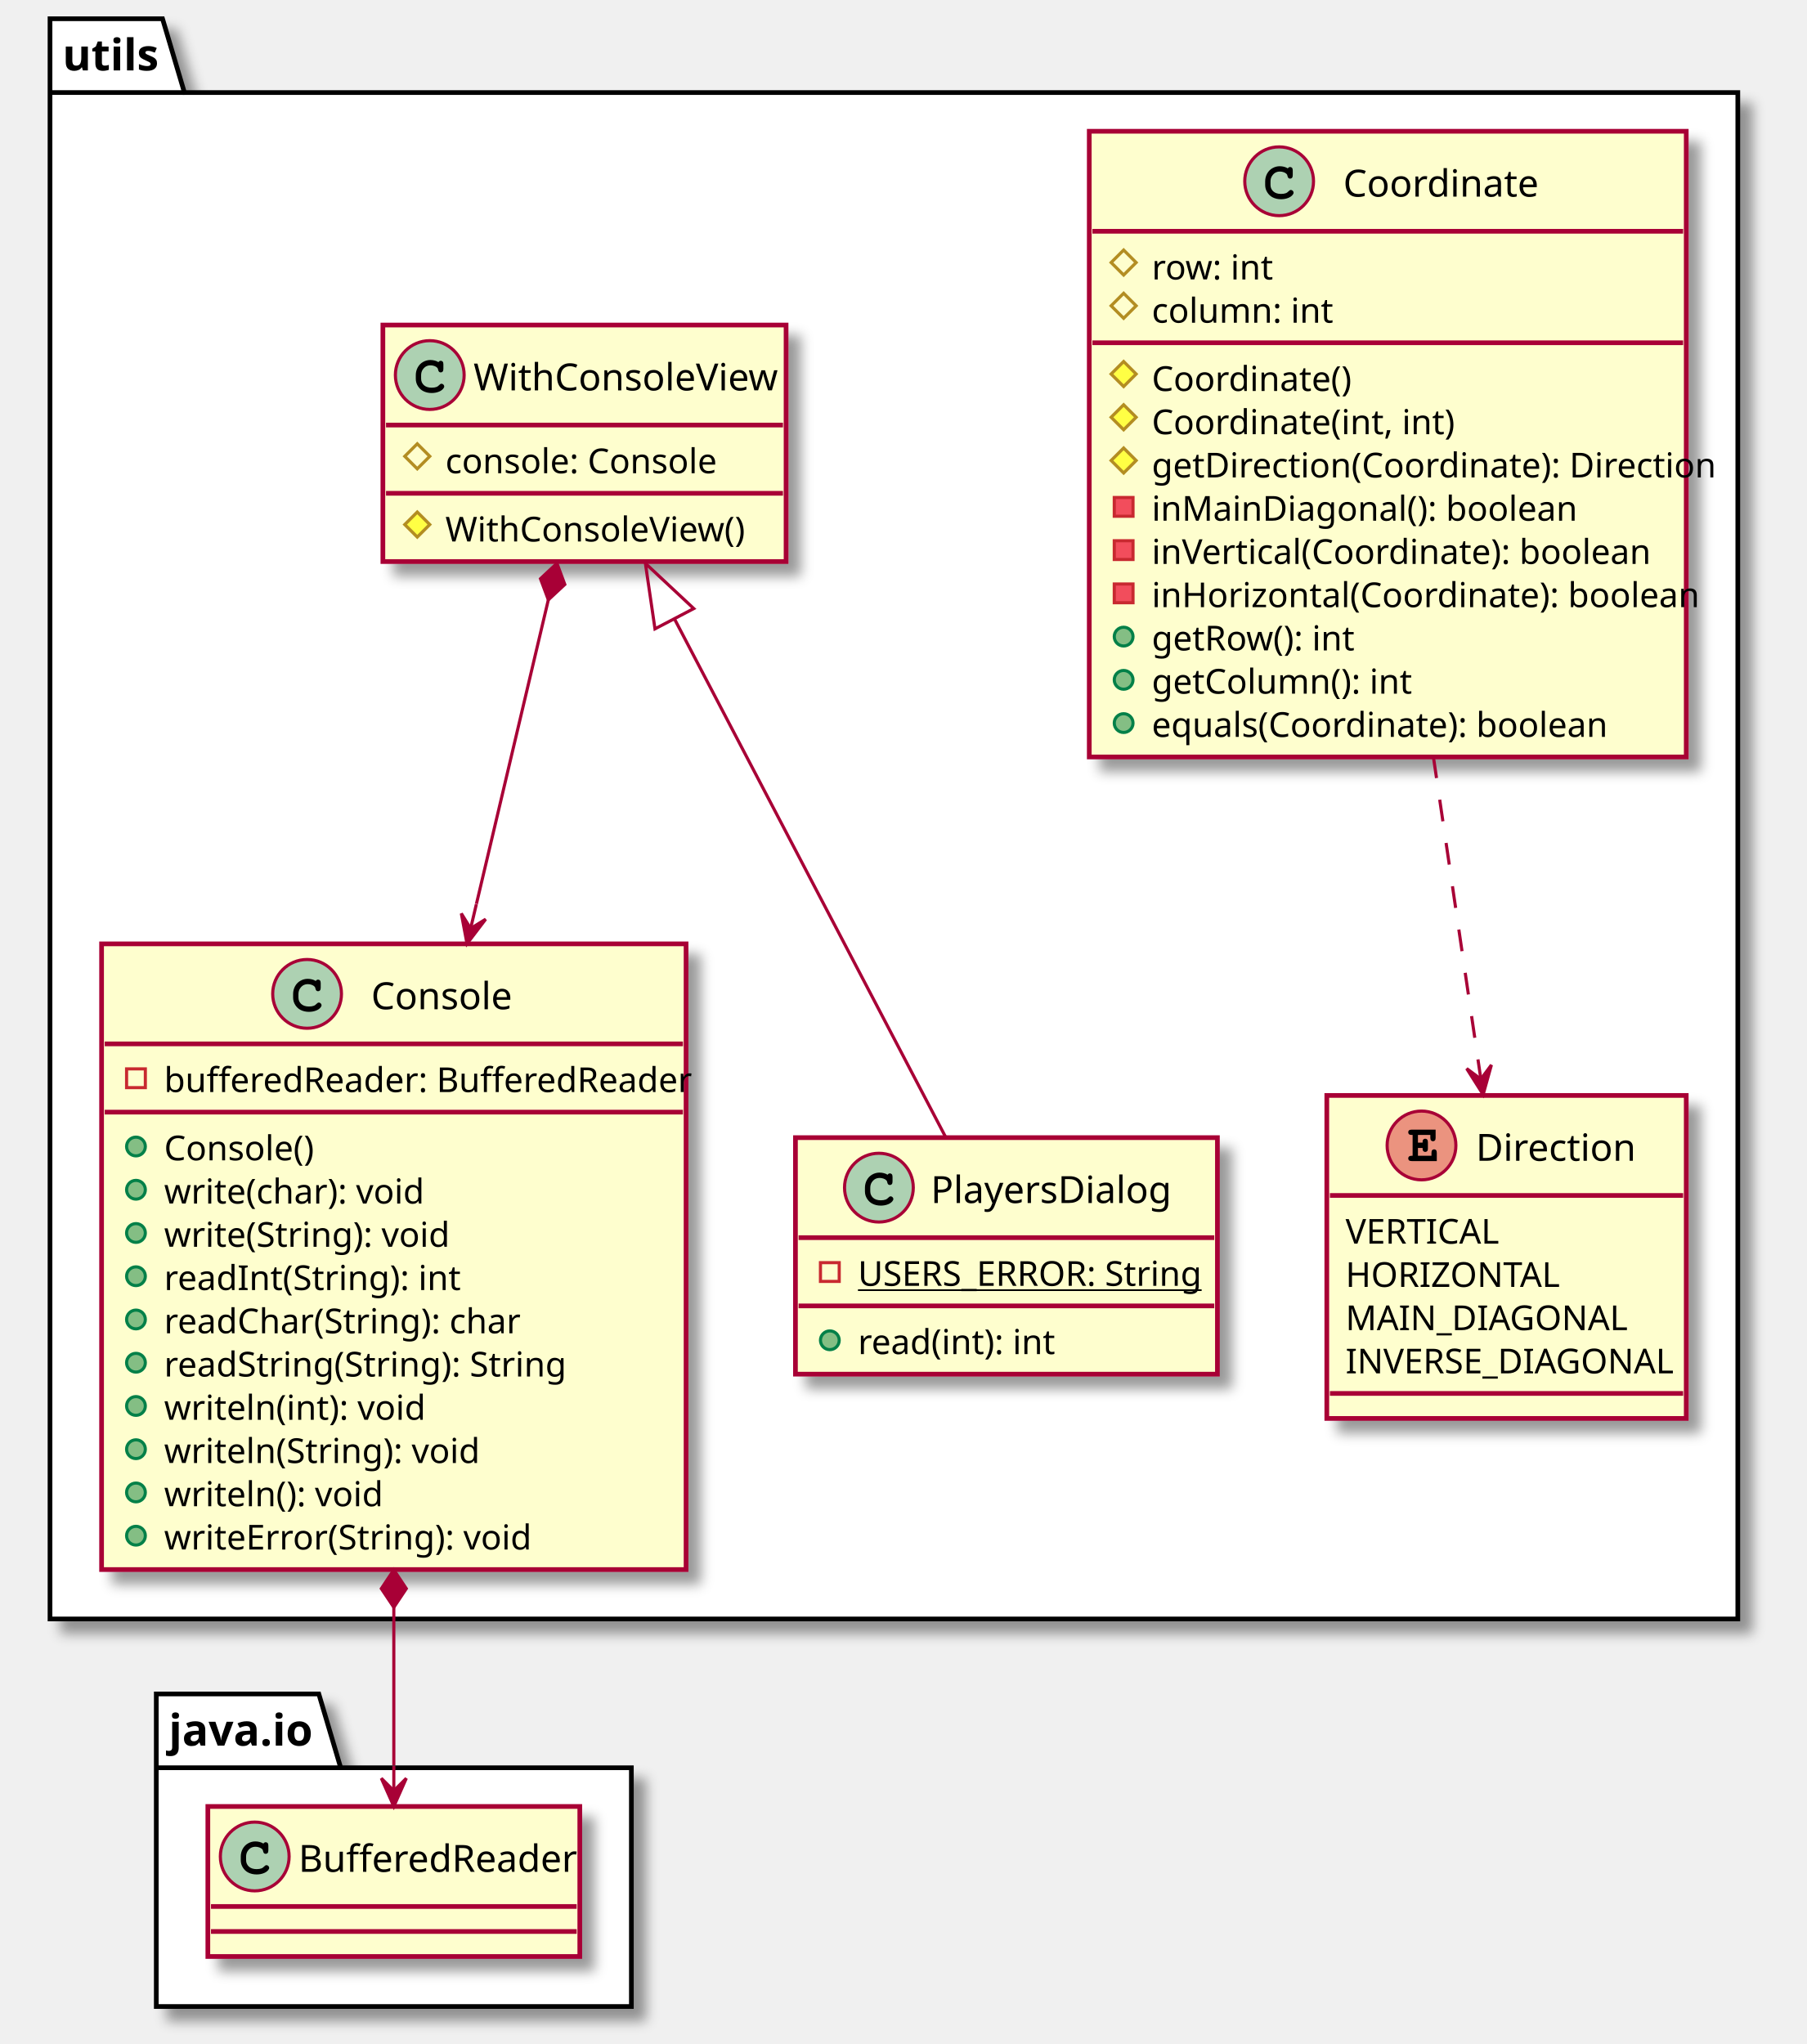
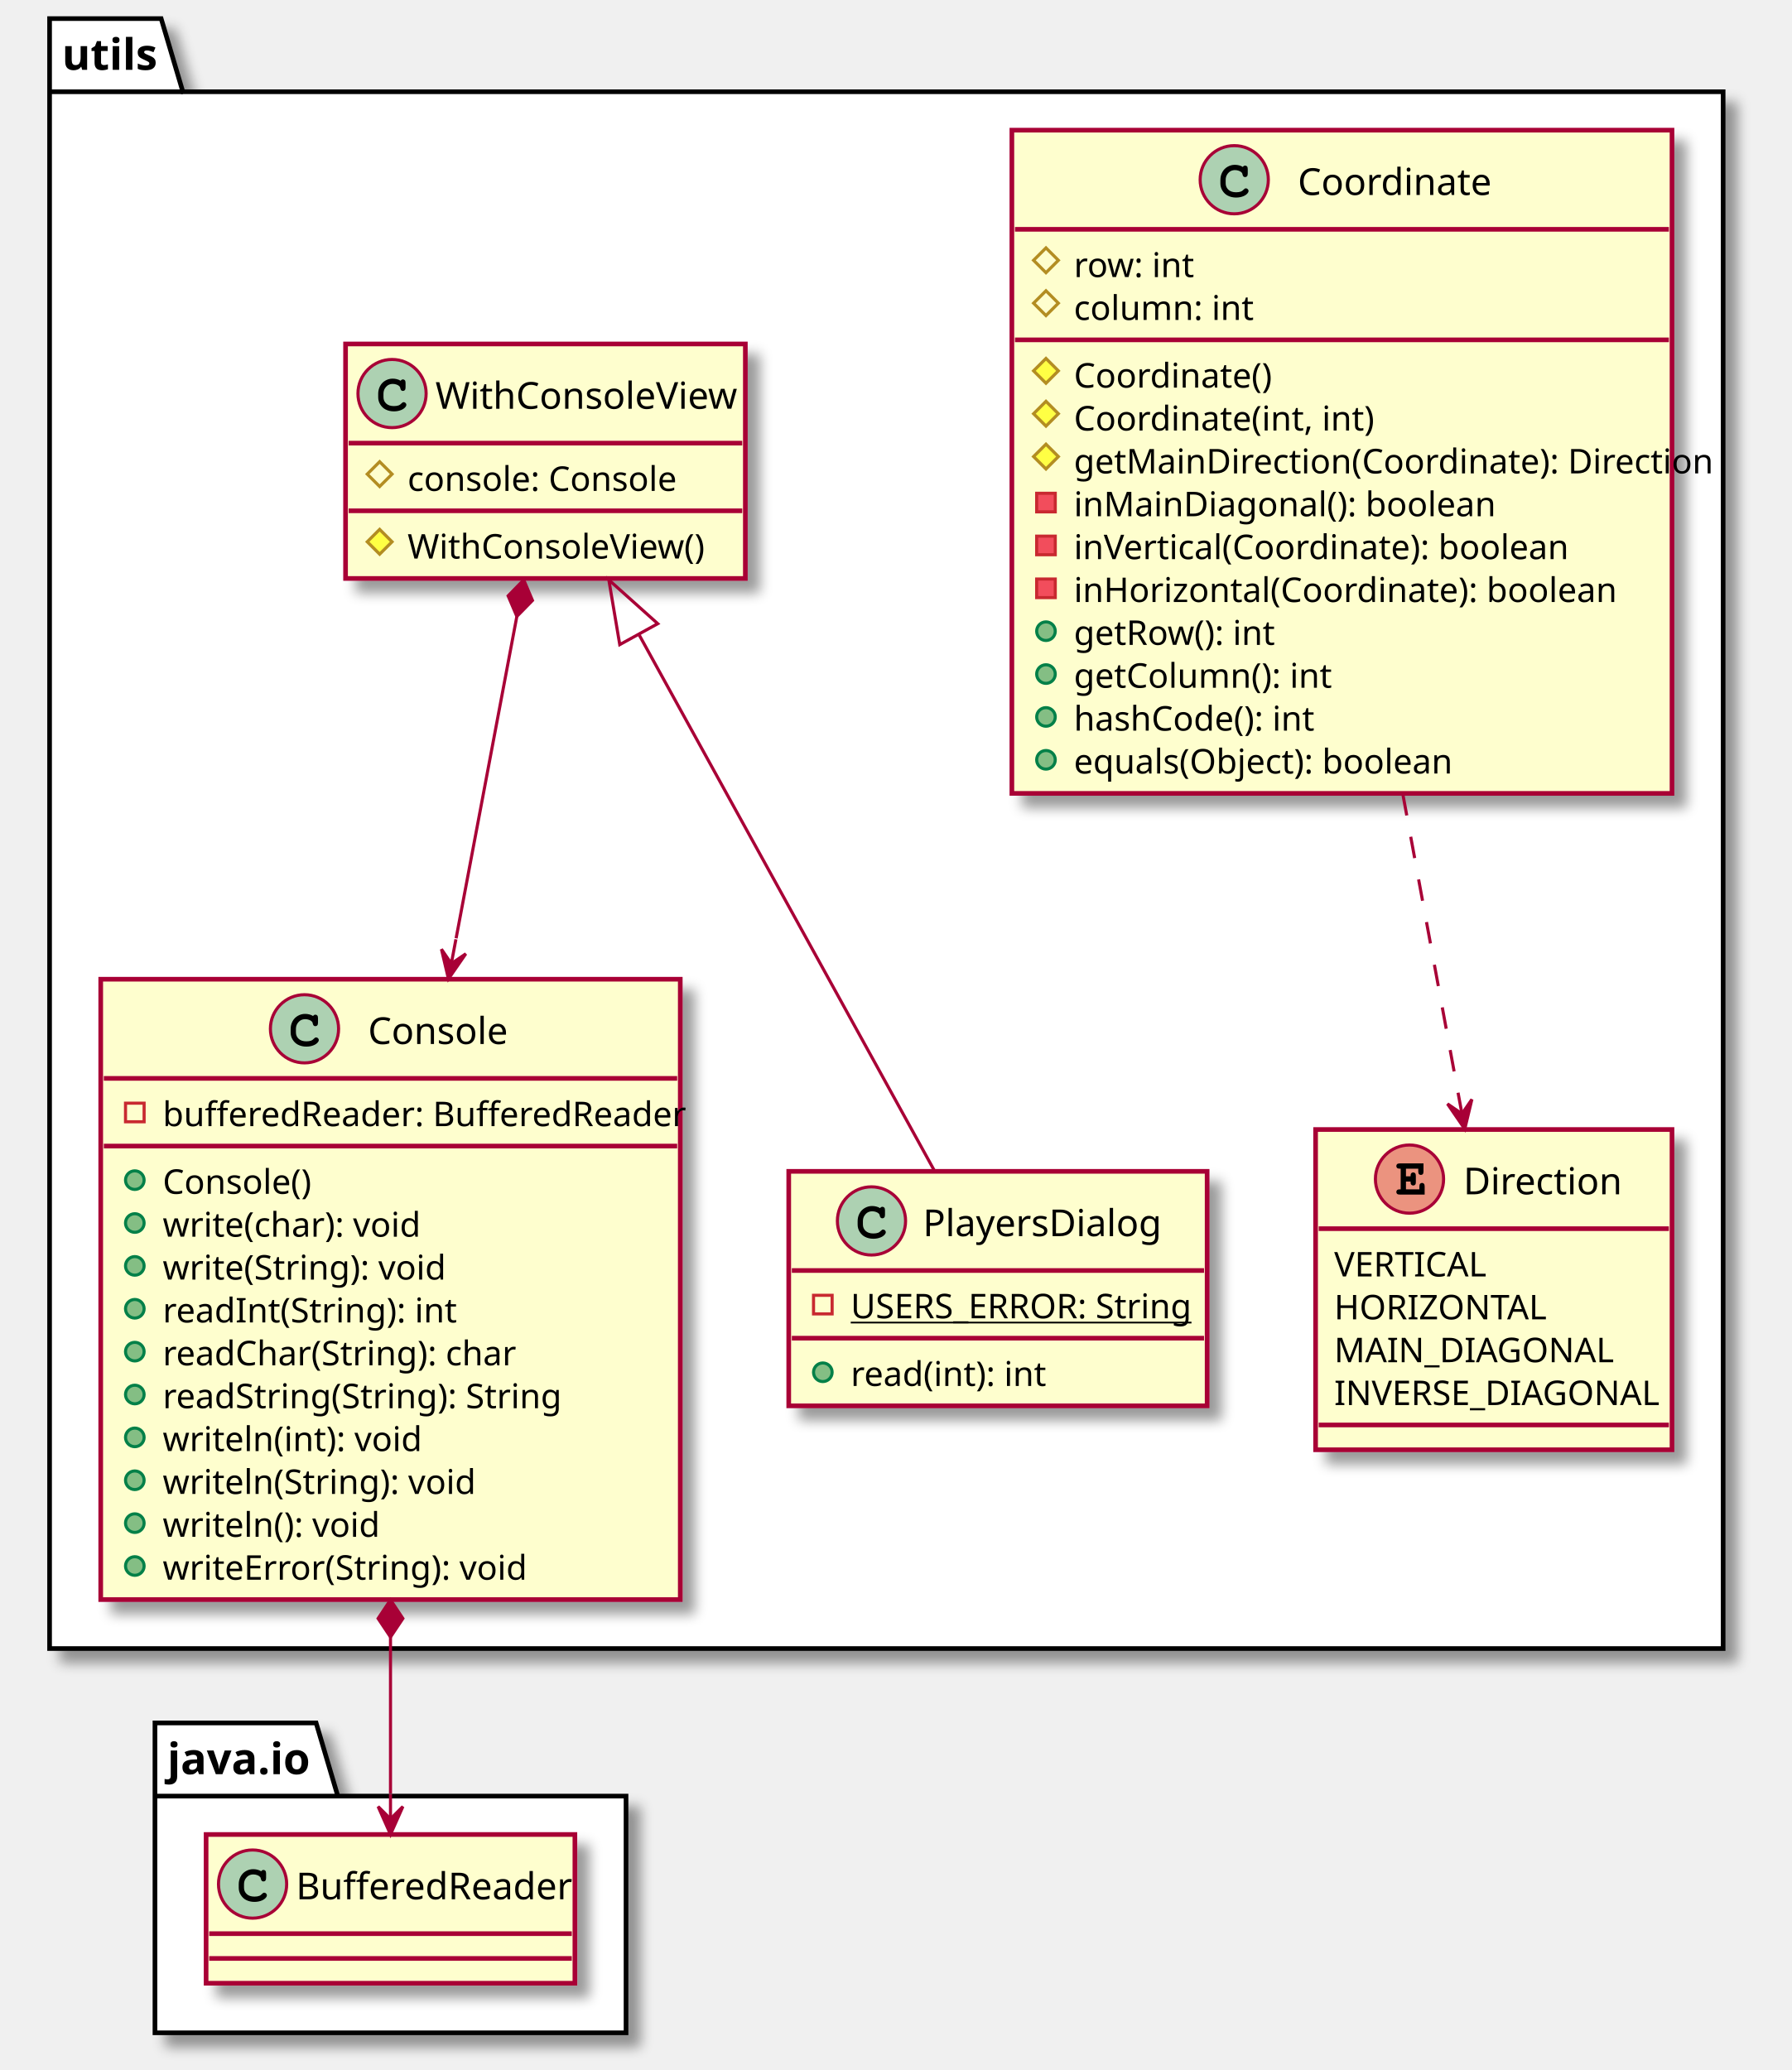
- <svg xmlns="http://www.w3.org/2000/svg" contentScriptType="application/ecmascript" contentStyleType="text/css" height="654px" preserveAspectRatio="none" style="width:578px;height:654px;" version="1.1" viewBox="0 0 578 654" width="578px" zoomAndPan="magnify">
+ <svg xmlns="http://www.w3.org/2000/svg" contentScriptType="application/ecmascript" contentStyleType="text/css" height="668px" preserveAspectRatio="none" style="width:578px;height:668px;" version="1.1" viewBox="0 0 578 668" width="578px" zoomAndPan="magnify">
  <defs>
-     <filter height="300%" id="f1ji8i4bibvu" width="300%" x="-1" y="-1">
+     <filter height="300%" id="f3v81pw00x4qf" width="300%" x="-1" y="-1">
      <feGaussianBlur result="blurOut" stdDeviation="2.0" />
      <feColorMatrix in="blurOut" result="blurOut2" type="matrix" values="0 0 0 0 0 0 0 0 0 0 0 0 0 0 0 0 0 0 .4 0" />
      <feOffset dx="4.0" dy="4.0" in="blurOut2" result="blurOut3" />
      <feBlend in="SourceGraphic" in2="blurOut3" mode="normal" />
    </filter>
  </defs>
  <g>
-     <polygon fill="#FFFFFF" filter="url(#f1ji8i4bibvu)" points="16,6,52,6,59,29.609,556,29.609,556,518,16,518,16,6" style="stroke: #000000; stroke-width: 1.5;" />
+     <polygon fill="#FFFFFF" filter="url(#f3v81pw00x4qf)" points="16,6,52,6,59,29.609,556,29.609,556,532,16,532,16,6" style="stroke: #000000; stroke-width: 1.5;" />
    <line style="stroke: #000000; stroke-width: 1.5;" x1="16" x2="59" y1="29.609" y2="29.609" />
    <text fill="#000000" font-family="sans-serif" font-size="14" font-weight="bold" lengthAdjust="spacingAndGlyphs" textLength="30" x="20" y="22.533">utils</text>
-     <polygon fill="#FFFFFF" filter="url(#f1ji8i4bibvu)" points="50,542,102,542,109,565.609,202,565.609,202,642,50,642,50,542" style="stroke: #000000; stroke-width: 1.5;" />
-     <line style="stroke: #000000; stroke-width: 1.5;" x1="50" x2="109" y1="565.609" y2="565.609" />
-     <text fill="#000000" font-family="sans-serif" font-size="14" font-weight="bold" lengthAdjust="spacingAndGlyphs" textLength="46" x="54" y="558.533">java.io</text>
-     <rect fill="#FEFECE" filter="url(#f1ji8i4bibvu)" height="200.195" id="utils.Console" style="stroke: #A80036; stroke-width: 1.5;" width="187" x="32.5" y="302" />
-     <ellipse cx="98.25" cy="318" fill="#ADD1B2" rx="11" ry="11" style="stroke: #A80036; stroke-width: 1.0;" />
-     <path d="M101.016,313.875 Q101.172,313.656 101.359,313.547 Q101.547,313.438 101.766,313.438 Q102.141,313.438 102.375,313.703 Q102.609,313.953 102.609,314.562 L102.609,316.016 Q102.609,316.625 102.375,316.891 Q102.141,317.156 101.766,317.156 Q101.422,317.156 101.219,316.953 Q101.016,316.766 100.906,316.25 Q100.859,315.891 100.672,315.703 Q100.344,315.328 99.734,315.109 Q99.125,314.891 98.5,314.891 Q97.734,314.891 97.094,315.219 Q96.469,315.547 95.969,316.297 Q95.484,317.047 95.484,318.078 L95.484,319.172 Q95.484,320.406 96.375,321.234 Q97.266,322.047 98.859,322.047 Q99.797,322.047 100.453,321.797 Q100.844,321.641 101.266,321.203 Q101.531,320.938 101.672,320.859 Q101.828,320.781 102.031,320.781 Q102.359,320.781 102.609,321.047 Q102.875,321.297 102.875,321.641 Q102.875,321.984 102.531,322.391 Q102.031,322.969 101.234,323.297 Q100.156,323.75 98.859,323.75 Q97.344,323.75 96.141,323.125 Q95.156,322.625 94.469,321.562 Q93.781,320.484 93.781,319.203 L93.781,318.047 Q93.781,316.719 94.391,315.578 Q95.016,314.422 96.109,313.812 Q97.203,313.188 98.438,313.188 Q99.172,313.188 99.812,313.359 Q100.469,313.516 101.016,313.875 Z " />
-     <text fill="#000000" font-family="sans-serif" font-size="12" lengthAdjust="spacingAndGlyphs" textLength="47" x="118.75" y="322.91">Console</text>
-     <line style="stroke: #A80036; stroke-width: 1.5;" x1="33.5" x2="218.5" y1="334" y2="334" />
-     <rect fill="none" height="6" style="stroke: #C82930; stroke-width: 1.0;" width="6" x="40.5" y="342" />
-     <text fill="#000000" font-family="sans-serif" font-size="11" lengthAdjust="spacingAndGlyphs" textLength="161" x="52.5" y="349.419">bufferedReader: BufferedReader</text>
-     <line style="stroke: #A80036; stroke-width: 1.5;" x1="33.5" x2="218.5" y1="355.836" y2="355.836" />
-     <ellipse cx="43.5" cy="366.836" fill="#84BE84" rx="3" ry="3" style="stroke: #038048; stroke-width: 1.0;" />
-     <text fill="#000000" font-family="sans-serif" font-size="11" lengthAdjust="spacingAndGlyphs" textLength="47" x="52.5" y="371.255">Console()</text>
-     <ellipse cx="43.5" cy="380.672" fill="#84BE84" rx="3" ry="3" style="stroke: #038048; stroke-width: 1.0;" />
-     <text fill="#000000" font-family="sans-serif" font-size="11" lengthAdjust="spacingAndGlyphs" textLength="81" x="52.5" y="385.091">write(char): void</text>
-     <ellipse cx="43.5" cy="394.508" fill="#84BE84" rx="3" ry="3" style="stroke: #038048; stroke-width: 1.0;" />
-     <text fill="#000000" font-family="sans-serif" font-size="11" lengthAdjust="spacingAndGlyphs" textLength="87" x="52.5" y="398.927">write(String): void</text>
-     <ellipse cx="43.5" cy="408.344" fill="#84BE84" rx="3" ry="3" style="stroke: #038048; stroke-width: 1.0;" />
-     <text fill="#000000" font-family="sans-serif" font-size="11" lengthAdjust="spacingAndGlyphs" textLength="86" x="52.5" y="412.763">readInt(String): int</text>
-     <ellipse cx="43.5" cy="422.18" fill="#84BE84" rx="3" ry="3" style="stroke: #038048; stroke-width: 1.0;" />
-     <text fill="#000000" font-family="sans-serif" font-size="11" lengthAdjust="spacingAndGlyphs" textLength="109" x="52.5" y="426.599">readChar(String): char</text>
-     <ellipse cx="43.5" cy="436.016" fill="#84BE84" rx="3" ry="3" style="stroke: #038048; stroke-width: 1.0;" />
-     <text fill="#000000" font-family="sans-serif" font-size="11" lengthAdjust="spacingAndGlyphs" textLength="120" x="52.5" y="440.435">readString(String): String</text>
-     <ellipse cx="43.5" cy="449.852" fill="#84BE84" rx="3" ry="3" style="stroke: #038048; stroke-width: 1.0;" />
-     <text fill="#000000" font-family="sans-serif" font-size="11" lengthAdjust="spacingAndGlyphs" textLength="78" x="52.5" y="454.271">writeln(int): void</text>
-     <ellipse cx="43.5" cy="463.688" fill="#84BE84" rx="3" ry="3" style="stroke: #038048; stroke-width: 1.0;" />
-     <text fill="#000000" font-family="sans-serif" font-size="11" lengthAdjust="spacingAndGlyphs" textLength="95" x="52.5" y="468.106">writeln(String): void</text>
-     <ellipse cx="43.5" cy="477.523" fill="#84BE84" rx="3" ry="3" style="stroke: #038048; stroke-width: 1.0;" />
-     <text fill="#000000" font-family="sans-serif" font-size="11" lengthAdjust="spacingAndGlyphs" textLength="67" x="52.5" y="481.942">writeln(): void</text>
-     <ellipse cx="43.5" cy="491.359" fill="#84BE84" rx="3" ry="3" style="stroke: #038048; stroke-width: 1.0;" />
-     <text fill="#000000" font-family="sans-serif" font-size="11" lengthAdjust="spacingAndGlyphs" textLength="111" x="52.5" y="495.778">writeError(String): void</text>
-     <rect fill="#FEFECE" filter="url(#f1ji8i4bibvu)" height="200.195" id="utils.Coordinate" style="stroke: #A80036; stroke-width: 1.5;" width="191" x="348.5" y="42" />
-     <ellipse cx="409.25" cy="58" fill="#ADD1B2" rx="11" ry="11" style="stroke: #A80036; stroke-width: 1.0;" />
-     <path d="M412.016,53.875 Q412.172,53.656 412.359,53.547 Q412.547,53.438 412.766,53.438 Q413.141,53.438 413.375,53.703 Q413.609,53.953 413.609,54.562 L413.609,56.016 Q413.609,56.625 413.375,56.891 Q413.141,57.156 412.766,57.156 Q412.422,57.156 412.219,56.953 Q412.016,56.766 411.906,56.25 Q411.859,55.891 411.672,55.703 Q411.344,55.328 410.734,55.109 Q410.125,54.891 409.5,54.891 Q408.734,54.891 408.094,55.219 Q407.469,55.547 406.969,56.297 Q406.484,57.047 406.484,58.078 L406.484,59.172 Q406.484,60.406 407.375,61.234 Q408.266,62.047 409.859,62.047 Q410.797,62.047 411.453,61.797 Q411.844,61.641 412.266,61.203 Q412.531,60.938 412.672,60.859 Q412.828,60.781 413.031,60.781 Q413.359,60.781 413.609,61.047 Q413.875,61.297 413.875,61.641 Q413.875,61.984 413.531,62.391 Q413.031,62.969 412.234,63.297 Q411.156,63.75 409.859,63.75 Q408.344,63.75 407.141,63.125 Q406.156,62.625 405.469,61.562 Q404.781,60.484 404.781,59.203 L404.781,58.047 Q404.781,56.719 405.391,55.578 Q406.016,54.422 407.109,53.812 Q408.203,53.188 409.438,53.188 Q410.172,53.188 410.812,53.359 Q411.469,53.516 412.016,53.875 Z " />
-     <text fill="#000000" font-family="sans-serif" font-size="12" lengthAdjust="spacingAndGlyphs" textLength="61" x="429.75" y="62.91">Coordinate</text>
-     <line style="stroke: #A80036; stroke-width: 1.5;" x1="349.5" x2="538.5" y1="74" y2="74" />
-     <polygon fill="none" points="359.5,80,363.5,84,359.5,88,355.5,84" style="stroke: #B38D22; stroke-width: 1.0;" />
-     <text fill="#000000" font-family="sans-serif" font-size="11" lengthAdjust="spacingAndGlyphs" textLength="37" x="368.5" y="89.419">row: int</text>
-     <polygon fill="none" points="359.5,93.836,363.5,97.836,359.5,101.836,355.5,97.836" style="stroke: #B38D22; stroke-width: 1.0;" />
-     <text fill="#000000" font-family="sans-serif" font-size="11" lengthAdjust="spacingAndGlyphs" textLength="51" x="368.5" y="103.255">column: int</text>
-     <line style="stroke: #A80036; stroke-width: 1.5;" x1="349.5" x2="538.5" y1="109.672" y2="109.672" />
-     <polygon fill="#FFFF44" points="359.5,115.672,363.5,119.672,359.5,123.672,355.5,119.672" style="stroke: #B38D22; stroke-width: 1.0;" />
-     <text fill="#000000" font-family="sans-serif" font-size="11" lengthAdjust="spacingAndGlyphs" textLength="60" x="368.5" y="125.091">Coordinate()</text>
-     <polygon fill="#FFFF44" points="359.5,129.508,363.5,133.508,359.5,137.508,355.5,133.508" style="stroke: #B38D22; stroke-width: 1.0;" />
-     <text fill="#000000" font-family="sans-serif" font-size="11" lengthAdjust="spacingAndGlyphs" textLength="88" x="368.5" y="138.927">Coordinate(int, int)</text>
-     <polygon fill="#FFFF44" points="359.5,143.344,363.5,147.344,359.5,151.344,355.5,147.344" style="stroke: #B38D22; stroke-width: 1.0;" />
-     <text fill="#000000" font-family="sans-serif" font-size="11" lengthAdjust="spacingAndGlyphs" textLength="165" x="368.5" y="152.763">getDirection(Coordinate): Direction</text>
-     <rect fill="#F24D5C" height="6" style="stroke: #C82930; stroke-width: 1.0;" width="6" x="356.5" y="159.18" />
-     <text fill="#000000" font-family="sans-serif" font-size="11" lengthAdjust="spacingAndGlyphs" textLength="123" x="368.5" y="166.599">inMainDiagonal(): boolean</text>
-     <rect fill="#F24D5C" height="6" style="stroke: #C82930; stroke-width: 1.0;" width="6" x="356.5" y="173.016" />
-     <text fill="#000000" font-family="sans-serif" font-size="11" lengthAdjust="spacingAndGlyphs" textLength="149" x="368.5" y="180.435">inVertical(Coordinate): boolean</text>
-     <rect fill="#F24D5C" height="6" style="stroke: #C82930; stroke-width: 1.0;" width="6" x="356.5" y="186.852" />
-     <text fill="#000000" font-family="sans-serif" font-size="11" lengthAdjust="spacingAndGlyphs" textLength="160" x="368.5" y="194.27">inHorizontal(Coordinate): boolean</text>
-     <ellipse cx="359.5" cy="203.688" fill="#84BE84" rx="3" ry="3" style="stroke: #038048; stroke-width: 1.0;" />
-     <text fill="#000000" font-family="sans-serif" font-size="11" lengthAdjust="spacingAndGlyphs" textLength="63" x="368.5" y="208.106">getRow(): int</text>
-     <ellipse cx="359.5" cy="217.523" fill="#84BE84" rx="3" ry="3" style="stroke: #038048; stroke-width: 1.0;" />
-     <text fill="#000000" font-family="sans-serif" font-size="11" lengthAdjust="spacingAndGlyphs" textLength="75" x="368.5" y="221.942">getColumn(): int</text>
-     <ellipse cx="359.5" cy="231.359" fill="#84BE84" rx="3" ry="3" style="stroke: #038048; stroke-width: 1.0;" />
-     <text fill="#000000" font-family="sans-serif" font-size="11" lengthAdjust="spacingAndGlyphs" textLength="136" x="368.5" y="235.778">equals(Coordinate): boolean</text>
-     <rect fill="#FEFECE" filter="url(#f1ji8i4bibvu)" height="103.344" id="utils.Direction" style="stroke: #A80036; stroke-width: 1.5;" width="115" x="424.5" y="350.5" />
-     <ellipse cx="454.8" cy="366.5" fill="#EB937F" rx="11" ry="11" style="stroke: #A80036; stroke-width: 1.0;" />
-     <path d="M453.659,367.297 L453.659,369.797 L457.988,369.797 L457.988,368.875 Q457.988,368.266 458.222,368 Q458.472,367.734 458.847,367.734 Q459.222,367.734 459.456,368 Q459.691,368.266 459.691,368.875 L459.691,371.5 L451.691,371.5 Q451.066,371.5 450.8,371.266 Q450.55,371.031 450.55,370.641 Q450.55,370.266 450.816,370.031 Q451.081,369.797 451.691,369.797 L451.956,369.797 L451.956,363.141 L451.691,363.141 Q451.066,363.141 450.8,362.906 Q450.55,362.672 450.55,362.281 Q450.55,361.906 450.8,361.672 Q451.066,361.438 451.691,361.438 L459.316,361.438 L459.316,364.031 Q459.316,364.641 459.081,364.906 Q458.863,365.156 458.472,365.156 Q458.097,365.156 457.863,364.906 Q457.628,364.641 457.628,364.031 L457.628,363.141 L453.659,363.141 L453.659,365.594 L455.144,365.594 Q455.144,364.938 455.269,364.75 Q455.534,364.344 456.003,364.344 Q456.378,364.344 456.613,364.609 Q456.847,364.859 456.847,365.469 L456.847,367.438 Q456.847,367.984 456.722,368.172 Q456.456,368.562 456.003,368.562 Q455.534,368.562 455.269,368.156 Q455.144,367.969 455.144,367.297 L453.659,367.297 Z " />
-     <text fill="#000000" font-family="sans-serif" font-size="12" lengthAdjust="spacingAndGlyphs" textLength="49" x="472.2" y="371.41">Direction</text>
-     <line style="stroke: #A80036; stroke-width: 1.5;" x1="425.5" x2="538.5" y1="382.5" y2="382.5" />
-     <text fill="#000000" font-family="sans-serif" font-size="11" lengthAdjust="spacingAndGlyphs" textLength="50" x="430.5" y="397.919">VERTICAL</text>
-     <text fill="#000000" font-family="sans-serif" font-size="11" lengthAdjust="spacingAndGlyphs" textLength="66" x="430.5" y="411.755">HORIZONTAL</text>
-     <text fill="#000000" font-family="sans-serif" font-size="11" lengthAdjust="spacingAndGlyphs" textLength="85" x="430.5" y="425.591">MAIN_DIAGONAL</text>
-     <text fill="#000000" font-family="sans-serif" font-size="11" lengthAdjust="spacingAndGlyphs" textLength="103" x="430.5" y="439.427">INVERSE_DIAGONAL</text>
-     <line style="stroke: #A80036; stroke-width: 1.5;" x1="425.5" x2="538.5" y1="445.844" y2="445.844" />
-     <rect fill="#FEFECE" filter="url(#f1ji8i4bibvu)" height="75.672" id="utils.PlayersDialog" style="stroke: #A80036; stroke-width: 1.5;" width="135" x="254.5" y="364" />
-     <ellipse cx="281.2" cy="380" fill="#ADD1B2" rx="11" ry="11" style="stroke: #A80036; stroke-width: 1.0;" />
-     <path d="M283.966,375.875 Q284.122,375.656 284.309,375.547 Q284.497,375.438 284.716,375.438 Q285.091,375.438 285.325,375.703 Q285.559,375.953 285.559,376.562 L285.559,378.016 Q285.559,378.625 285.325,378.891 Q285.091,379.156 284.716,379.156 Q284.372,379.156 284.169,378.953 Q283.966,378.766 283.856,378.25 Q283.809,377.891 283.622,377.703 Q283.294,377.328 282.684,377.109 Q282.075,376.891 281.45,376.891 Q280.684,376.891 280.044,377.219 Q279.419,377.547 278.919,378.297 Q278.434,379.047 278.434,380.078 L278.434,381.172 Q278.434,382.406 279.325,383.234 Q280.216,384.047 281.809,384.047 Q282.747,384.047 283.403,383.797 Q283.794,383.641 284.216,383.203 Q284.481,382.938 284.622,382.859 Q284.778,382.781 284.981,382.781 Q285.309,382.781 285.559,383.047 Q285.825,383.297 285.825,383.641 Q285.825,383.984 285.481,384.391 Q284.981,384.969 284.184,385.297 Q283.106,385.75 281.809,385.75 Q280.294,385.75 279.091,385.125 Q278.106,384.625 277.419,383.562 Q276.731,382.484 276.731,381.203 L276.731,380.047 Q276.731,378.719 277.341,377.578 Q277.966,376.422 279.059,375.812 Q280.153,375.188 281.387,375.188 Q282.122,375.188 282.762,375.359 Q283.419,375.516 283.966,375.875 Z " />
-     <text fill="#000000" font-family="sans-serif" font-size="12" lengthAdjust="spacingAndGlyphs" textLength="77" x="297.8" y="384.91">PlayersDialog</text>
-     <line style="stroke: #A80036; stroke-width: 1.5;" x1="255.5" x2="388.5" y1="396" y2="396" />
-     <rect fill="none" height="6" style="stroke: #C82930; stroke-width: 1.0;" width="6" x="262.5" y="404" />
-     <text fill="#000000" font-family="sans-serif" font-size="11" lengthAdjust="spacingAndGlyphs" text-decoration="underline" textLength="109" x="274.5" y="411.419">USERS_ERROR: String</text>
-     <line style="stroke: #A80036; stroke-width: 1.5;" x1="255.5" x2="388.5" y1="417.836" y2="417.836" />
-     <ellipse cx="265.5" cy="428.836" fill="#84BE84" rx="3" ry="3" style="stroke: #038048; stroke-width: 1.0;" />
-     <text fill="#000000" font-family="sans-serif" font-size="11" lengthAdjust="spacingAndGlyphs" textLength="58" x="274.5" y="433.255">read(int): int</text>
-     <rect fill="#FEFECE" filter="url(#f1ji8i4bibvu)" height="75.672" id="utils.WithConsoleView" style="stroke: #A80036; stroke-width: 1.5;" width="129" x="122.5" y="104" />
-     <ellipse cx="137.5" cy="120" fill="#ADD1B2" rx="11" ry="11" style="stroke: #A80036; stroke-width: 1.0;" />
-     <path d="M140.266,115.875 Q140.422,115.656 140.609,115.547 Q140.797,115.438 141.016,115.438 Q141.391,115.438 141.625,115.703 Q141.859,115.953 141.859,116.562 L141.859,118.016 Q141.859,118.625 141.625,118.891 Q141.391,119.156 141.016,119.156 Q140.672,119.156 140.469,118.953 Q140.266,118.766 140.156,118.25 Q140.109,117.891 139.922,117.703 Q139.594,117.328 138.984,117.109 Q138.375,116.891 137.75,116.891 Q136.984,116.891 136.344,117.219 Q135.719,117.547 135.219,118.297 Q134.734,119.047 134.734,120.078 L134.734,121.172 Q134.734,122.406 135.625,123.234 Q136.516,124.047 138.109,124.047 Q139.047,124.047 139.703,123.797 Q140.094,123.641 140.516,123.203 Q140.781,122.938 140.922,122.859 Q141.078,122.781 141.281,122.781 Q141.609,122.781 141.859,123.047 Q142.125,123.297 142.125,123.641 Q142.125,123.984 141.781,124.391 Q141.281,124.969 140.484,125.297 Q139.406,125.75 138.109,125.75 Q136.594,125.75 135.391,125.125 Q134.406,124.625 133.719,123.562 Q133.031,122.484 133.031,121.203 L133.031,120.047 Q133.031,118.719 133.641,117.578 Q134.266,116.422 135.359,115.812 Q136.453,115.188 137.688,115.188 Q138.422,115.188 139.062,115.359 Q139.719,115.516 140.266,115.875 Z " />
-     <text fill="#000000" font-family="sans-serif" font-size="12" lengthAdjust="spacingAndGlyphs" textLength="97" x="151.5" y="124.91">WithConsoleView</text>
-     <line style="stroke: #A80036; stroke-width: 1.5;" x1="123.5" x2="250.5" y1="136" y2="136" />
-     <polygon fill="none" points="133.5,142,137.5,146,133.5,150,129.5,146" style="stroke: #B38D22; stroke-width: 1.0;" />
-     <text fill="#000000" font-family="sans-serif" font-size="11" lengthAdjust="spacingAndGlyphs" textLength="83" x="142.5" y="151.419">console: Console</text>
-     <line style="stroke: #A80036; stroke-width: 1.5;" x1="123.5" x2="250.5" y1="157.836" y2="157.836" />
-     <polygon fill="#FFFF44" points="133.5,163.836,137.5,167.836,133.5,171.836,129.5,167.836" style="stroke: #B38D22; stroke-width: 1.0;" />
-     <text fill="#000000" font-family="sans-serif" font-size="11" lengthAdjust="spacingAndGlyphs" textLength="94" x="142.5" y="173.255">WithConsoleView()</text>
-     <rect fill="#FEFECE" filter="url(#f1ji8i4bibvu)" height="48" id="java.io.BufferedReader" style="stroke: #A80036; stroke-width: 1.5;" width="119" x="66.5" y="578" />
-     <ellipse cx="81.5" cy="594" fill="#ADD1B2" rx="11" ry="11" style="stroke: #A80036; stroke-width: 1.0;" />
-     <path d="M84.266,589.875 Q84.422,589.656 84.609,589.547 Q84.797,589.438 85.016,589.438 Q85.391,589.438 85.625,589.703 Q85.859,589.953 85.859,590.562 L85.859,592.016 Q85.859,592.625 85.625,592.891 Q85.391,593.156 85.016,593.156 Q84.672,593.156 84.469,592.953 Q84.266,592.766 84.156,592.25 Q84.109,591.891 83.922,591.703 Q83.594,591.328 82.984,591.109 Q82.375,590.891 81.75,590.891 Q80.984,590.891 80.344,591.219 Q79.719,591.547 79.219,592.297 Q78.734,593.047 78.734,594.078 L78.734,595.172 Q78.734,596.406 79.625,597.234 Q80.516,598.047 82.109,598.047 Q83.047,598.047 83.703,597.797 Q84.094,597.641 84.516,597.203 Q84.781,596.938 84.922,596.859 Q85.078,596.781 85.281,596.781 Q85.609,596.781 85.859,597.047 Q86.125,597.297 86.125,597.641 Q86.125,597.984 85.781,598.391 Q85.281,598.969 84.484,599.297 Q83.406,599.75 82.109,599.75 Q80.594,599.75 79.391,599.125 Q78.406,598.625 77.719,597.562 Q77.031,596.484 77.031,595.203 L77.031,594.047 Q77.031,592.719 77.641,591.578 Q78.266,590.422 79.359,589.812 Q80.453,589.188 81.688,589.188 Q82.422,589.188 83.062,589.359 Q83.719,589.516 84.266,589.875 Z " />
-     <text fill="#000000" font-family="sans-serif" font-size="12" lengthAdjust="spacingAndGlyphs" textLength="87" x="95.5" y="598.91">BufferedReader</text>
-     <line style="stroke: #A80036; stroke-width: 1.5;" x1="67.5" x2="184.5" y1="610" y2="610" />
-     <line style="stroke: #A80036; stroke-width: 1.5;" x1="67.5" x2="184.5" y1="618" y2="618" />
-     <path d="M126,514.29 C126,514.29 126,550.557 126,564.806 " fill="none" id="utils.Console-java.io.BufferedReader" style="stroke: #A80036; stroke-width: 1.0;" />
-     <polygon fill="#A80036" points="126,577.982,130,568.982,126,572.982,122,568.982,126,577.982" style="stroke: #A80036; stroke-width: 1.0;" />
-     <line style="stroke: #A80036; stroke-width: 1.0;" x1="126" x2="126" y1="572.982" y2="564.982" />
-     <polygon fill="#A80036" points="126,502.29,122,508.29,126,514.29,130,508.29,126,502.29" style="stroke: #A80036; stroke-width: 1.0;" />
-     <path d="M458.583,242.012 C463.727,276.938 469.329,314.97 473.763,345.077 " fill="none" id="utils.Coordinate-&gt;utils.Direction" style="stroke: #A80036; stroke-width: 1.0; stroke-dasharray: 7.0,7.0;" />
-     <polygon fill="#A80036" points="474.521,350.22,477.167,340.733,473.792,345.273,469.252,341.899,474.521,350.22" style="stroke: #A80036; stroke-width: 1.0;" />
-     <path d="M215.878,198.188 C242.015,248.139 279.796,320.344 302.52,363.771 " fill="none" id="utils.WithConsoleView&lt;-utils.PlayersDialog" style="stroke: #A80036; stroke-width: 1.0;" />
-     <polygon fill="none" points="209.556,201.206,206.486,180.24,221.961,194.715,209.556,201.206" style="stroke: #A80036; stroke-width: 1.0;" />
-     <path d="M175.434,191.918 C175.434,191.918 160.348,255.726 152.43,289.213 " fill="none" id="utils.WithConsoleView-utils.Console" style="stroke: #A80036; stroke-width: 1.0;" />
-     <polygon fill="#A80036" points="149.419,301.951,155.383,294.113,150.57,297.085,147.597,292.272,149.419,301.951" style="stroke: #A80036; stroke-width: 1.0;" />
-     <line style="stroke: #A80036; stroke-width: 1.0;" x1="150.57" x2="152.41" y1="297.085" y2="289.3" />
-     <polygon fill="#A80036" points="178.195,180.24,172.922,185.159,175.434,191.918,180.707,186.999,178.195,180.24" style="stroke: #A80036; stroke-width: 1.0;" />
+     <polygon fill="#FFFFFF" filter="url(#f3v81pw00x4qf)" points="50,556,102,556,109,579.609,202,579.609,202,656,50,656,50,556" style="stroke: #000000; stroke-width: 1.5;" />
+     <line style="stroke: #000000; stroke-width: 1.5;" x1="50" x2="109" y1="579.609" y2="579.609" />
+     <text fill="#000000" font-family="sans-serif" font-size="14" font-weight="bold" lengthAdjust="spacingAndGlyphs" textLength="46" x="54" y="572.533">java.io</text>
+     <rect fill="#FEFECE" filter="url(#f3v81pw00x4qf)" height="200.195" id="utils.Console" style="stroke: #A80036; stroke-width: 1.5;" width="187" x="32.5" y="316" />
+     <ellipse cx="98.25" cy="332" fill="#ADD1B2" rx="11" ry="11" style="stroke: #A80036; stroke-width: 1.0;" />
+     <path d="M101.016,327.875 Q101.172,327.656 101.359,327.547 Q101.547,327.438 101.766,327.438 Q102.141,327.438 102.375,327.703 Q102.609,327.953 102.609,328.562 L102.609,330.016 Q102.609,330.625 102.375,330.891 Q102.141,331.156 101.766,331.156 Q101.422,331.156 101.219,330.953 Q101.016,330.766 100.906,330.25 Q100.859,329.891 100.672,329.703 Q100.344,329.328 99.734,329.109 Q99.125,328.891 98.5,328.891 Q97.734,328.891 97.094,329.219 Q96.469,329.547 95.969,330.297 Q95.484,331.047 95.484,332.078 L95.484,333.172 Q95.484,334.406 96.375,335.234 Q97.266,336.047 98.859,336.047 Q99.797,336.047 100.453,335.797 Q100.844,335.641 101.266,335.203 Q101.531,334.938 101.672,334.859 Q101.828,334.781 102.031,334.781 Q102.359,334.781 102.609,335.047 Q102.875,335.297 102.875,335.641 Q102.875,335.984 102.531,336.391 Q102.031,336.969 101.234,337.297 Q100.156,337.75 98.859,337.75 Q97.344,337.75 96.141,337.125 Q95.156,336.625 94.469,335.562 Q93.781,334.484 93.781,333.203 L93.781,332.047 Q93.781,330.719 94.391,329.578 Q95.016,328.422 96.109,327.812 Q97.203,327.188 98.438,327.188 Q99.172,327.188 99.812,327.359 Q100.469,327.516 101.016,327.875 Z " />
+     <text fill="#000000" font-family="sans-serif" font-size="12" lengthAdjust="spacingAndGlyphs" textLength="47" x="118.75" y="336.91">Console</text>
+     <line style="stroke: #A80036; stroke-width: 1.5;" x1="33.5" x2="218.5" y1="348" y2="348" />
+     <rect fill="none" height="6" style="stroke: #C82930; stroke-width: 1.0;" width="6" x="40.5" y="356" />
+     <text fill="#000000" font-family="sans-serif" font-size="11" lengthAdjust="spacingAndGlyphs" textLength="161" x="52.5" y="363.419">bufferedReader: BufferedReader</text>
+     <line style="stroke: #A80036; stroke-width: 1.5;" x1="33.5" x2="218.5" y1="369.836" y2="369.836" />
+     <ellipse cx="43.5" cy="380.836" fill="#84BE84" rx="3" ry="3" style="stroke: #038048; stroke-width: 1.0;" />
+     <text fill="#000000" font-family="sans-serif" font-size="11" lengthAdjust="spacingAndGlyphs" textLength="47" x="52.5" y="385.255">Console()</text>
+     <ellipse cx="43.5" cy="394.672" fill="#84BE84" rx="3" ry="3" style="stroke: #038048; stroke-width: 1.0;" />
+     <text fill="#000000" font-family="sans-serif" font-size="11" lengthAdjust="spacingAndGlyphs" textLength="81" x="52.5" y="399.091">write(char): void</text>
+     <ellipse cx="43.5" cy="408.508" fill="#84BE84" rx="3" ry="3" style="stroke: #038048; stroke-width: 1.0;" />
+     <text fill="#000000" font-family="sans-serif" font-size="11" lengthAdjust="spacingAndGlyphs" textLength="87" x="52.5" y="412.927">write(String): void</text>
+     <ellipse cx="43.5" cy="422.344" fill="#84BE84" rx="3" ry="3" style="stroke: #038048; stroke-width: 1.0;" />
+     <text fill="#000000" font-family="sans-serif" font-size="11" lengthAdjust="spacingAndGlyphs" textLength="86" x="52.5" y="426.763">readInt(String): int</text>
+     <ellipse cx="43.5" cy="436.18" fill="#84BE84" rx="3" ry="3" style="stroke: #038048; stroke-width: 1.0;" />
+     <text fill="#000000" font-family="sans-serif" font-size="11" lengthAdjust="spacingAndGlyphs" textLength="109" x="52.5" y="440.599">readChar(String): char</text>
+     <ellipse cx="43.5" cy="450.016" fill="#84BE84" rx="3" ry="3" style="stroke: #038048; stroke-width: 1.0;" />
+     <text fill="#000000" font-family="sans-serif" font-size="11" lengthAdjust="spacingAndGlyphs" textLength="120" x="52.5" y="454.435">readString(String): String</text>
+     <ellipse cx="43.5" cy="463.852" fill="#84BE84" rx="3" ry="3" style="stroke: #038048; stroke-width: 1.0;" />
+     <text fill="#000000" font-family="sans-serif" font-size="11" lengthAdjust="spacingAndGlyphs" textLength="78" x="52.5" y="468.271">writeln(int): void</text>
+     <ellipse cx="43.5" cy="477.688" fill="#84BE84" rx="3" ry="3" style="stroke: #038048; stroke-width: 1.0;" />
+     <text fill="#000000" font-family="sans-serif" font-size="11" lengthAdjust="spacingAndGlyphs" textLength="95" x="52.5" y="482.106">writeln(String): void</text>
+     <ellipse cx="43.5" cy="491.523" fill="#84BE84" rx="3" ry="3" style="stroke: #038048; stroke-width: 1.0;" />
+     <text fill="#000000" font-family="sans-serif" font-size="11" lengthAdjust="spacingAndGlyphs" textLength="67" x="52.5" y="495.942">writeln(): void</text>
+     <ellipse cx="43.5" cy="505.359" fill="#84BE84" rx="3" ry="3" style="stroke: #038048; stroke-width: 1.0;" />
+     <text fill="#000000" font-family="sans-serif" font-size="11" lengthAdjust="spacingAndGlyphs" textLength="111" x="52.5" y="509.778">writeError(String): void</text>
+     <rect fill="#FEFECE" filter="url(#f3v81pw00x4qf)" height="214.031" id="utils.Coordinate" style="stroke: #A80036; stroke-width: 1.5;" width="213" x="326.5" y="42" />
+     <ellipse cx="398.25" cy="58" fill="#ADD1B2" rx="11" ry="11" style="stroke: #A80036; stroke-width: 1.0;" />
+     <path d="M401.016,53.875 Q401.172,53.656 401.359,53.547 Q401.547,53.438 401.766,53.438 Q402.141,53.438 402.375,53.703 Q402.609,53.953 402.609,54.562 L402.609,56.016 Q402.609,56.625 402.375,56.891 Q402.141,57.156 401.766,57.156 Q401.422,57.156 401.219,56.953 Q401.016,56.766 400.906,56.25 Q400.859,55.891 400.672,55.703 Q400.344,55.328 399.734,55.109 Q399.125,54.891 398.5,54.891 Q397.734,54.891 397.094,55.219 Q396.469,55.547 395.969,56.297 Q395.484,57.047 395.484,58.078 L395.484,59.172 Q395.484,60.406 396.375,61.234 Q397.266,62.047 398.859,62.047 Q399.797,62.047 400.453,61.797 Q400.844,61.641 401.266,61.203 Q401.531,60.938 401.672,60.859 Q401.828,60.781 402.031,60.781 Q402.359,60.781 402.609,61.047 Q402.875,61.297 402.875,61.641 Q402.875,61.984 402.531,62.391 Q402.031,62.969 401.234,63.297 Q400.156,63.75 398.859,63.75 Q397.344,63.75 396.141,63.125 Q395.156,62.625 394.469,61.562 Q393.781,60.484 393.781,59.203 L393.781,58.047 Q393.781,56.719 394.391,55.578 Q395.016,54.422 396.109,53.812 Q397.203,53.188 398.438,53.188 Q399.172,53.188 399.812,53.359 Q400.469,53.516 401.016,53.875 Z " />
+     <text fill="#000000" font-family="sans-serif" font-size="12" lengthAdjust="spacingAndGlyphs" textLength="61" x="418.75" y="62.91">Coordinate</text>
+     <line style="stroke: #A80036; stroke-width: 1.5;" x1="327.5" x2="538.5" y1="74" y2="74" />
+     <polygon fill="none" points="337.5,80,341.5,84,337.5,88,333.5,84" style="stroke: #B38D22; stroke-width: 1.0;" />
+     <text fill="#000000" font-family="sans-serif" font-size="11" lengthAdjust="spacingAndGlyphs" textLength="37" x="346.5" y="89.419">row: int</text>
+     <polygon fill="none" points="337.5,93.836,341.5,97.836,337.5,101.836,333.5,97.836" style="stroke: #B38D22; stroke-width: 1.0;" />
+     <text fill="#000000" font-family="sans-serif" font-size="11" lengthAdjust="spacingAndGlyphs" textLength="51" x="346.5" y="103.255">column: int</text>
+     <line style="stroke: #A80036; stroke-width: 1.5;" x1="327.5" x2="538.5" y1="109.672" y2="109.672" />
+     <polygon fill="#FFFF44" points="337.5,115.672,341.5,119.672,337.5,123.672,333.5,119.672" style="stroke: #B38D22; stroke-width: 1.0;" />
+     <text fill="#000000" font-family="sans-serif" font-size="11" lengthAdjust="spacingAndGlyphs" textLength="60" x="346.5" y="125.091">Coordinate()</text>
+     <polygon fill="#FFFF44" points="337.5,129.508,341.5,133.508,337.5,137.508,333.5,133.508" style="stroke: #B38D22; stroke-width: 1.0;" />
+     <text fill="#000000" font-family="sans-serif" font-size="11" lengthAdjust="spacingAndGlyphs" textLength="88" x="346.5" y="138.927">Coordinate(int, int)</text>
+     <polygon fill="#FFFF44" points="337.5,143.344,341.5,147.344,337.5,151.344,333.5,147.344" style="stroke: #B38D22; stroke-width: 1.0;" />
+     <text fill="#000000" font-family="sans-serif" font-size="11" lengthAdjust="spacingAndGlyphs" textLength="187" x="346.5" y="152.763">getMainDirection(Coordinate): Direction</text>
+     <rect fill="#F24D5C" height="6" style="stroke: #C82930; stroke-width: 1.0;" width="6" x="334.5" y="159.18" />
+     <text fill="#000000" font-family="sans-serif" font-size="11" lengthAdjust="spacingAndGlyphs" textLength="123" x="346.5" y="166.599">inMainDiagonal(): boolean</text>
+     <rect fill="#F24D5C" height="6" style="stroke: #C82930; stroke-width: 1.0;" width="6" x="334.5" y="173.016" />
+     <text fill="#000000" font-family="sans-serif" font-size="11" lengthAdjust="spacingAndGlyphs" textLength="149" x="346.5" y="180.435">inVertical(Coordinate): boolean</text>
+     <rect fill="#F24D5C" height="6" style="stroke: #C82930; stroke-width: 1.0;" width="6" x="334.5" y="186.852" />
+     <text fill="#000000" font-family="sans-serif" font-size="11" lengthAdjust="spacingAndGlyphs" textLength="160" x="346.5" y="194.27">inHorizontal(Coordinate): boolean</text>
+     <ellipse cx="337.5" cy="203.688" fill="#84BE84" rx="3" ry="3" style="stroke: #038048; stroke-width: 1.0;" />
+     <text fill="#000000" font-family="sans-serif" font-size="11" lengthAdjust="spacingAndGlyphs" textLength="63" x="346.5" y="208.106">getRow(): int</text>
+     <ellipse cx="337.5" cy="217.523" fill="#84BE84" rx="3" ry="3" style="stroke: #038048; stroke-width: 1.0;" />
+     <text fill="#000000" font-family="sans-serif" font-size="11" lengthAdjust="spacingAndGlyphs" textLength="75" x="346.5" y="221.942">getColumn(): int</text>
+     <ellipse cx="337.5" cy="231.359" fill="#84BE84" rx="3" ry="3" style="stroke: #038048; stroke-width: 1.0;" />
+     <text fill="#000000" font-family="sans-serif" font-size="11" lengthAdjust="spacingAndGlyphs" textLength="74" x="346.5" y="235.778">hashCode(): int</text>
+     <ellipse cx="337.5" cy="245.195" fill="#84BE84" rx="3" ry="3" style="stroke: #038048; stroke-width: 1.0;" />
+     <text fill="#000000" font-family="sans-serif" font-size="11" lengthAdjust="spacingAndGlyphs" textLength="115" x="346.5" y="249.614">equals(Object): boolean</text>
+     <rect fill="#FEFECE" filter="url(#f3v81pw00x4qf)" height="103.344" id="utils.Direction" style="stroke: #A80036; stroke-width: 1.5;" width="115" x="424.5" y="364.5" />
+     <ellipse cx="454.8" cy="380.5" fill="#EB937F" rx="11" ry="11" style="stroke: #A80036; stroke-width: 1.0;" />
+     <path d="M453.659,381.297 L453.659,383.797 L457.988,383.797 L457.988,382.875 Q457.988,382.266 458.222,382 Q458.472,381.734 458.847,381.734 Q459.222,381.734 459.456,382 Q459.691,382.266 459.691,382.875 L459.691,385.5 L451.691,385.5 Q451.066,385.5 450.8,385.266 Q450.55,385.031 450.55,384.641 Q450.55,384.266 450.816,384.031 Q451.081,383.797 451.691,383.797 L451.956,383.797 L451.956,377.141 L451.691,377.141 Q451.066,377.141 450.8,376.906 Q450.55,376.672 450.55,376.281 Q450.55,375.906 450.8,375.672 Q451.066,375.438 451.691,375.438 L459.316,375.438 L459.316,378.031 Q459.316,378.641 459.081,378.906 Q458.863,379.156 458.472,379.156 Q458.097,379.156 457.863,378.906 Q457.628,378.641 457.628,378.031 L457.628,377.141 L453.659,377.141 L453.659,379.594 L455.144,379.594 Q455.144,378.938 455.269,378.75 Q455.534,378.344 456.003,378.344 Q456.378,378.344 456.613,378.609 Q456.847,378.859 456.847,379.469 L456.847,381.438 Q456.847,381.984 456.722,382.172 Q456.456,382.562 456.003,382.562 Q455.534,382.562 455.269,382.156 Q455.144,381.969 455.144,381.297 L453.659,381.297 Z " />
+     <text fill="#000000" font-family="sans-serif" font-size="12" lengthAdjust="spacingAndGlyphs" textLength="49" x="472.2" y="385.41">Direction</text>
+     <line style="stroke: #A80036; stroke-width: 1.5;" x1="425.5" x2="538.5" y1="396.5" y2="396.5" />
+     <text fill="#000000" font-family="sans-serif" font-size="11" lengthAdjust="spacingAndGlyphs" textLength="50" x="430.5" y="411.919">VERTICAL</text>
+     <text fill="#000000" font-family="sans-serif" font-size="11" lengthAdjust="spacingAndGlyphs" textLength="66" x="430.5" y="425.755">HORIZONTAL</text>
+     <text fill="#000000" font-family="sans-serif" font-size="11" lengthAdjust="spacingAndGlyphs" textLength="85" x="430.5" y="439.591">MAIN_DIAGONAL</text>
+     <text fill="#000000" font-family="sans-serif" font-size="11" lengthAdjust="spacingAndGlyphs" textLength="103" x="430.5" y="453.427">INVERSE_DIAGONAL</text>
+     <line style="stroke: #A80036; stroke-width: 1.5;" x1="425.5" x2="538.5" y1="459.844" y2="459.844" />
+     <rect fill="#FEFECE" filter="url(#f3v81pw00x4qf)" height="75.672" id="utils.PlayersDialog" style="stroke: #A80036; stroke-width: 1.5;" width="135" x="254.5" y="378" />
+     <ellipse cx="281.2" cy="394" fill="#ADD1B2" rx="11" ry="11" style="stroke: #A80036; stroke-width: 1.0;" />
+     <path d="M283.966,389.875 Q284.122,389.656 284.309,389.547 Q284.497,389.438 284.716,389.438 Q285.091,389.438 285.325,389.703 Q285.559,389.953 285.559,390.562 L285.559,392.016 Q285.559,392.625 285.325,392.891 Q285.091,393.156 284.716,393.156 Q284.372,393.156 284.169,392.953 Q283.966,392.766 283.856,392.25 Q283.809,391.891 283.622,391.703 Q283.294,391.328 282.684,391.109 Q282.075,390.891 281.45,390.891 Q280.684,390.891 280.044,391.219 Q279.419,391.547 278.919,392.297 Q278.434,393.047 278.434,394.078 L278.434,395.172 Q278.434,396.406 279.325,397.234 Q280.216,398.047 281.809,398.047 Q282.747,398.047 283.403,397.797 Q283.794,397.641 284.216,397.203 Q284.481,396.938 284.622,396.859 Q284.778,396.781 284.981,396.781 Q285.309,396.781 285.559,397.047 Q285.825,397.297 285.825,397.641 Q285.825,397.984 285.481,398.391 Q284.981,398.969 284.184,399.297 Q283.106,399.75 281.809,399.75 Q280.294,399.75 279.091,399.125 Q278.106,398.625 277.419,397.562 Q276.731,396.484 276.731,395.203 L276.731,394.047 Q276.731,392.719 277.341,391.578 Q277.966,390.422 279.059,389.812 Q280.153,389.188 281.387,389.188 Q282.122,389.188 282.762,389.359 Q283.419,389.516 283.966,389.875 Z " />
+     <text fill="#000000" font-family="sans-serif" font-size="12" lengthAdjust="spacingAndGlyphs" textLength="77" x="297.8" y="398.91">PlayersDialog</text>
+     <line style="stroke: #A80036; stroke-width: 1.5;" x1="255.5" x2="388.5" y1="410" y2="410" />
+     <rect fill="none" height="6" style="stroke: #C82930; stroke-width: 1.0;" width="6" x="262.5" y="418" />
+     <text fill="#000000" font-family="sans-serif" font-size="11" lengthAdjust="spacingAndGlyphs" text-decoration="underline" textLength="109" x="274.5" y="425.419">USERS_ERROR: String</text>
+     <line style="stroke: #A80036; stroke-width: 1.5;" x1="255.5" x2="388.5" y1="431.836" y2="431.836" />
+     <ellipse cx="265.5" cy="442.836" fill="#84BE84" rx="3" ry="3" style="stroke: #038048; stroke-width: 1.0;" />
+     <text fill="#000000" font-family="sans-serif" font-size="11" lengthAdjust="spacingAndGlyphs" textLength="58" x="274.5" y="447.255">read(int): int</text>
+     <rect fill="#FEFECE" filter="url(#f3v81pw00x4qf)" height="75.672" id="utils.WithConsoleView" style="stroke: #A80036; stroke-width: 1.5;" width="129" x="111.5" y="111" />
+     <ellipse cx="126.5" cy="127" fill="#ADD1B2" rx="11" ry="11" style="stroke: #A80036; stroke-width: 1.0;" />
+     <path d="M129.266,122.875 Q129.422,122.656 129.609,122.547 Q129.797,122.438 130.016,122.438 Q130.391,122.438 130.625,122.703 Q130.859,122.953 130.859,123.562 L130.859,125.016 Q130.859,125.625 130.625,125.891 Q130.391,126.156 130.016,126.156 Q129.672,126.156 129.469,125.953 Q129.266,125.766 129.156,125.25 Q129.109,124.891 128.922,124.703 Q128.594,124.328 127.984,124.109 Q127.375,123.891 126.75,123.891 Q125.984,123.891 125.344,124.219 Q124.719,124.547 124.219,125.297 Q123.734,126.047 123.734,127.078 L123.734,128.172 Q123.734,129.406 124.625,130.234 Q125.516,131.047 127.109,131.047 Q128.047,131.047 128.703,130.797 Q129.094,130.641 129.516,130.203 Q129.781,129.938 129.922,129.859 Q130.078,129.781 130.281,129.781 Q130.609,129.781 130.859,130.047 Q131.125,130.297 131.125,130.641 Q131.125,130.984 130.781,131.391 Q130.281,131.969 129.484,132.297 Q128.406,132.75 127.109,132.75 Q125.594,132.75 124.391,132.125 Q123.406,131.625 122.719,130.562 Q122.031,129.484 122.031,128.203 L122.031,127.047 Q122.031,125.719 122.641,124.578 Q123.266,123.422 124.359,122.812 Q125.453,122.188 126.688,122.188 Q127.422,122.188 128.062,122.359 Q128.719,122.516 129.266,122.875 Z " />
+     <text fill="#000000" font-family="sans-serif" font-size="12" lengthAdjust="spacingAndGlyphs" textLength="97" x="140.5" y="131.91">WithConsoleView</text>
+     <line style="stroke: #A80036; stroke-width: 1.5;" x1="112.5" x2="239.5" y1="143" y2="143" />
+     <polygon fill="none" points="122.5,149,126.5,153,122.5,157,118.5,153" style="stroke: #B38D22; stroke-width: 1.0;" />
+     <text fill="#000000" font-family="sans-serif" font-size="11" lengthAdjust="spacingAndGlyphs" textLength="83" x="131.5" y="158.419">console: Console</text>
+     <line style="stroke: #A80036; stroke-width: 1.5;" x1="112.5" x2="239.5" y1="164.836" y2="164.836" />
+     <polygon fill="#FFFF44" points="122.5,170.836,126.5,174.836,122.5,178.836,118.5,174.836" style="stroke: #B38D22; stroke-width: 1.0;" />
+     <text fill="#000000" font-family="sans-serif" font-size="11" lengthAdjust="spacingAndGlyphs" textLength="94" x="131.5" y="180.255">WithConsoleView()</text>
+     <rect fill="#FEFECE" filter="url(#f3v81pw00x4qf)" height="48" id="java.io.BufferedReader" style="stroke: #A80036; stroke-width: 1.5;" width="119" x="66.5" y="592" />
+     <ellipse cx="81.5" cy="608" fill="#ADD1B2" rx="11" ry="11" style="stroke: #A80036; stroke-width: 1.0;" />
+     <path d="M84.266,603.875 Q84.422,603.656 84.609,603.547 Q84.797,603.438 85.016,603.438 Q85.391,603.438 85.625,603.703 Q85.859,603.953 85.859,604.562 L85.859,606.016 Q85.859,606.625 85.625,606.891 Q85.391,607.156 85.016,607.156 Q84.672,607.156 84.469,606.953 Q84.266,606.766 84.156,606.25 Q84.109,605.891 83.922,605.703 Q83.594,605.328 82.984,605.109 Q82.375,604.891 81.75,604.891 Q80.984,604.891 80.344,605.219 Q79.719,605.547 79.219,606.297 Q78.734,607.047 78.734,608.078 L78.734,609.172 Q78.734,610.406 79.625,611.234 Q80.516,612.047 82.109,612.047 Q83.047,612.047 83.703,611.797 Q84.094,611.641 84.516,611.203 Q84.781,610.938 84.922,610.859 Q85.078,610.781 85.281,610.781 Q85.609,610.781 85.859,611.047 Q86.125,611.297 86.125,611.641 Q86.125,611.984 85.781,612.391 Q85.281,612.969 84.484,613.297 Q83.406,613.75 82.109,613.75 Q80.594,613.75 79.391,613.125 Q78.406,612.625 77.719,611.562 Q77.031,610.484 77.031,609.203 L77.031,608.047 Q77.031,606.719 77.641,605.578 Q78.266,604.422 79.359,603.812 Q80.453,603.188 81.688,603.188 Q82.422,603.188 83.062,603.359 Q83.719,603.516 84.266,603.875 Z " />
+     <text fill="#000000" font-family="sans-serif" font-size="12" lengthAdjust="spacingAndGlyphs" textLength="87" x="95.5" y="612.91">BufferedReader</text>
+     <line style="stroke: #A80036; stroke-width: 1.5;" x1="67.5" x2="184.5" y1="624" y2="624" />
+     <line style="stroke: #A80036; stroke-width: 1.5;" x1="67.5" x2="184.5" y1="632" y2="632" />
+     <path d="M126,528.29 C126,528.29 126,564.557 126,578.806 " fill="none" id="utils.Console-java.io.BufferedReader" style="stroke: #A80036; stroke-width: 1.0;" />
+     <polygon fill="#A80036" points="126,591.982,130,582.982,126,586.982,122,582.982,126,591.982" style="stroke: #A80036; stroke-width: 1.0;" />
+     <line style="stroke: #A80036; stroke-width: 1.0;" x1="126" x2="126" y1="586.982" y2="578.982" />
+     <polygon fill="#A80036" points="126,516.29,122,522.29,126,528.29,130,522.29,126,516.29" style="stroke: #A80036; stroke-width: 1.0;" />
+     <path d="M452.648,256.259 C459.167,291.514 466.163,329.351 471.689,359.238 " fill="none" id="utils.Coordinate-&gt;utils.Direction" style="stroke: #A80036; stroke-width: 1.0; stroke-dasharray: 7.0,7.0;" />
+     <polygon fill="#A80036" points="472.633,364.344,474.931,354.767,471.724,359.427,467.064,356.221,472.633,364.344" style="stroke: #A80036; stroke-width: 1.0;" />
+     <path d="M206.289,204.977 C234.78,256.69 276.661,332.707 301.449,377.698 " fill="none" id="utils.WithConsoleView&lt;-utils.PlayersDialog" style="stroke: #A80036; stroke-width: 1.0;" />
+     <polygon fill="none" points="199.974,208.021,196.454,187.126,212.237,201.266,199.974,208.021" style="stroke: #A80036; stroke-width: 1.0;" />
+     <path d="M166.77,198.918 C166.77,198.918 153.939,266.925 147.172,302.791 " fill="none" id="utils.WithConsoleView-utils.Console" style="stroke: #A80036; stroke-width: 1.0;" />
+     <polygon fill="#A80036" points="144.7,315.892,150.299,307.79,145.627,310.979,142.438,306.307,144.7,315.892" style="stroke: #A80036; stroke-width: 1.0;" />
+     <line style="stroke: #A80036; stroke-width: 1.0;" x1="145.627" x2="147.11" y1="310.979" y2="303.118" />
+     <polygon fill="#A80036" points="168.995,187.126,163.952,192.28,166.77,198.918,171.813,193.763,168.995,187.126" style="stroke: #A80036; stroke-width: 1.0;" />
  </g>
</svg>
